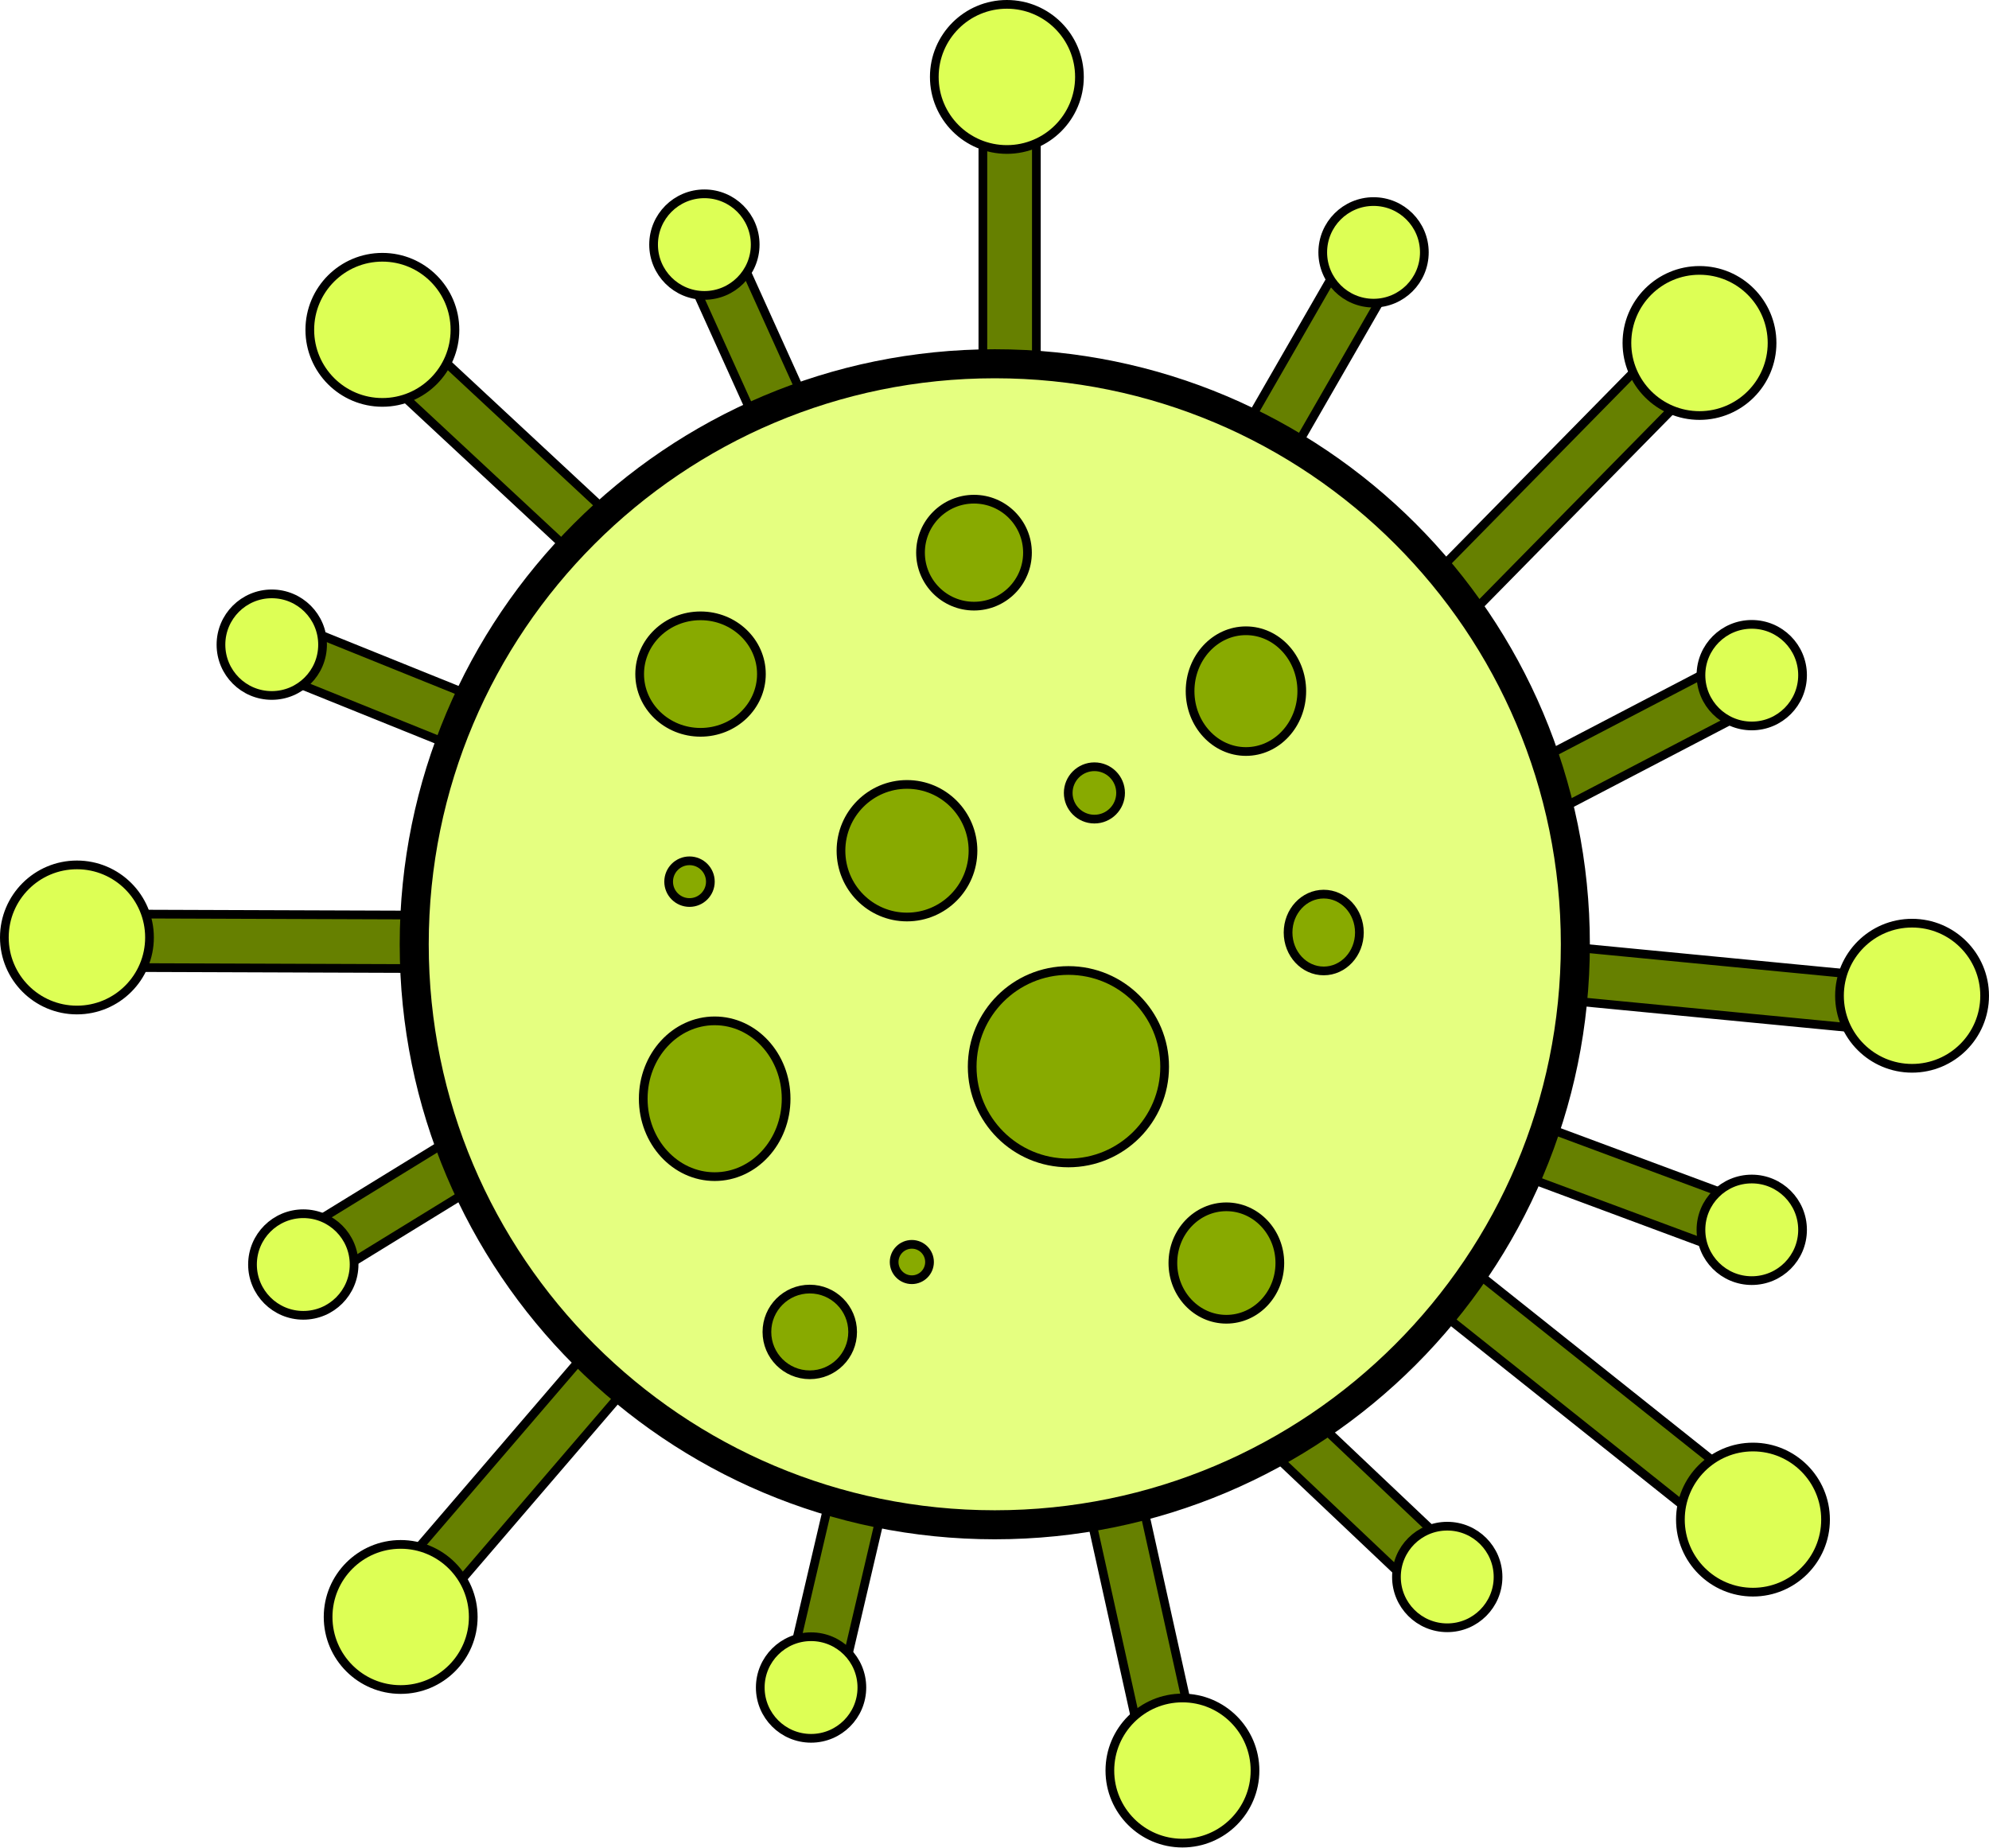
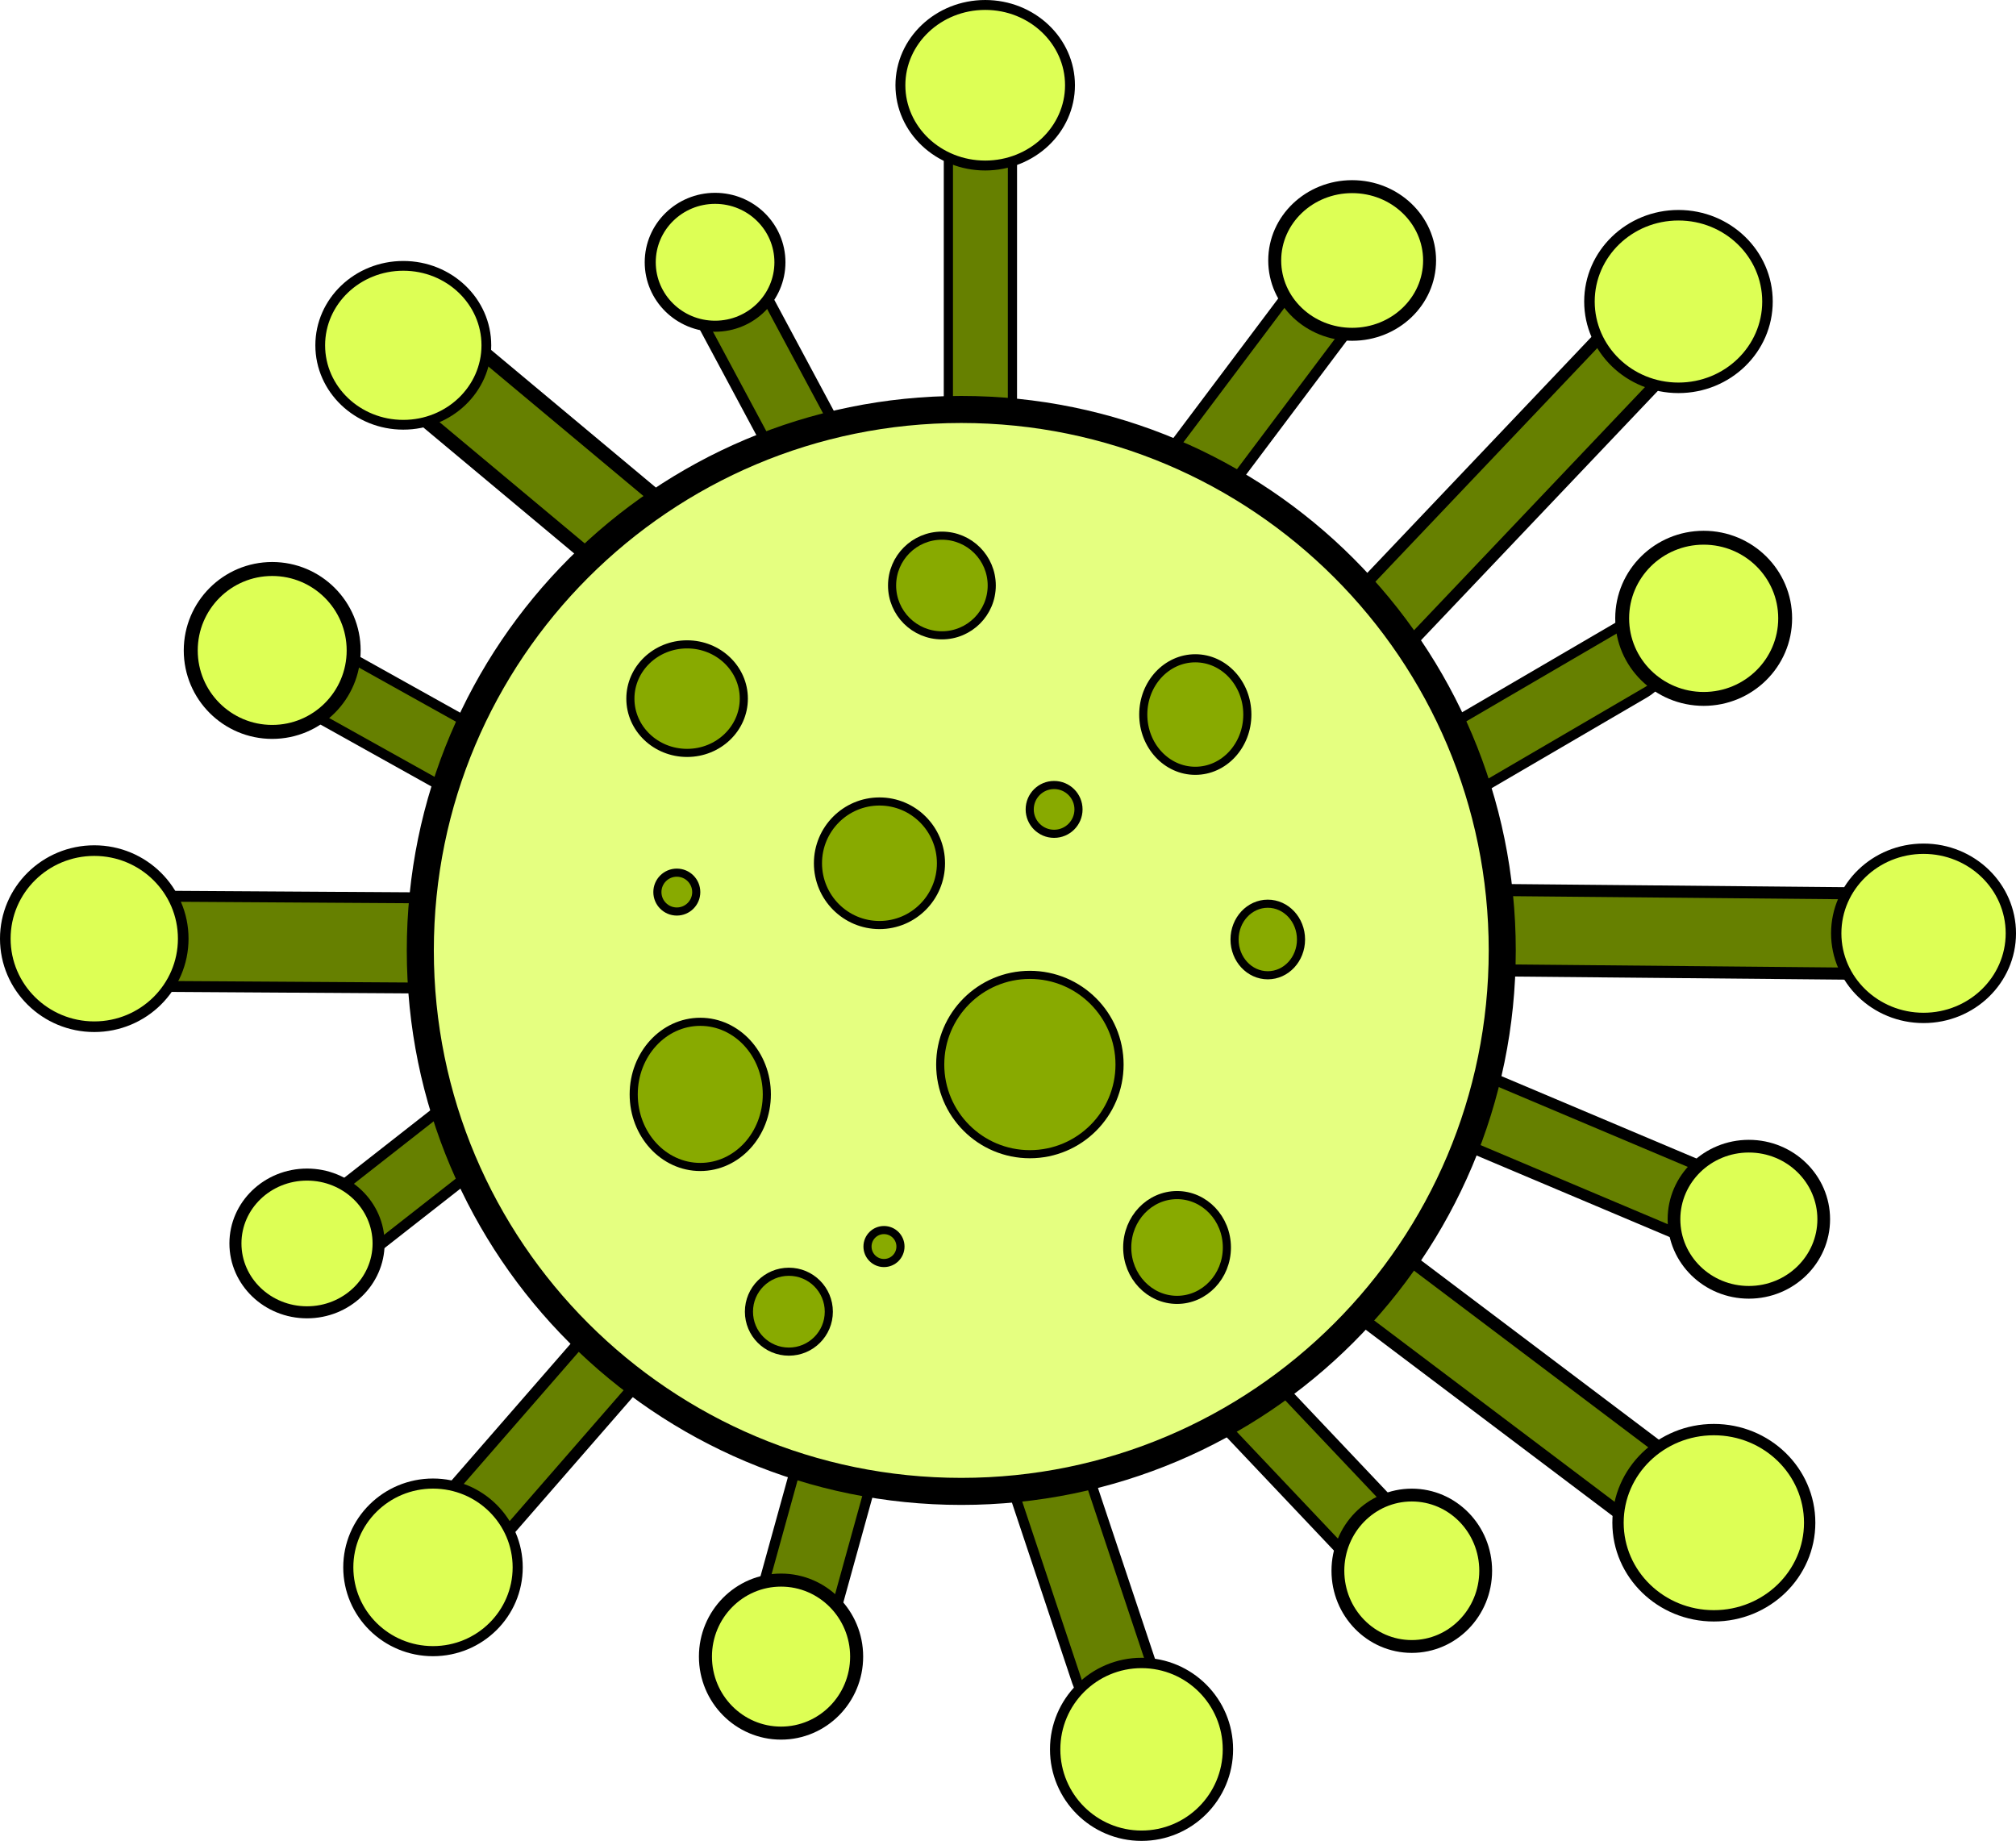
- <svg xmlns="http://www.w3.org/2000/svg" width="137.039mm" height="127.3mm" viewBox="0 0 137.039 127.3" version="1.1" id="svg3763">
+ <svg xmlns="http://www.w3.org/2000/svg" width="149.066mm" height="136.12mm" viewBox="0 0 149.066 136.12" version="1.1" id="svg3763">
  <defs id="defs3757" />
-   <g id="layer1" transform="translate(-36.46086,-83.43512)">
-     <rect id="rect3771" width="28.159" height="3.685" x="98.099" y="96.043" style="stroke-width:0.6;fill:#668000;stroke-miterlimit:4;stroke-dasharray:none;stroke:#000000;stroke-opacity:1" ry="1.843" transform="rotate(21.972)" />
-     <rect id="rect3771-0" width="28.159" height="3.685" x="116.542" y="33.599" style="stroke-width:0.6;fill:#668000;stroke-miterlimit:4;stroke-dasharray:none;stroke:#000000;stroke-opacity:1" ry="1.843" transform="rotate(42.93947)" />
-     <rect id="rect3771-5" width="59.153" height="3.686" x="46.607" y="146.269" style="fill:#668000;stroke-width:0.6;stroke-miterlimit:4;stroke-dasharray:none;stroke:#000000;stroke-opacity:1" ry="1.843" transform="matrix(0.9999939,0.00350241,-0.01545412,0.9998806,0,0)" />
-     <rect id="rect3771-4" width="28.159" height="3.685" x="126.606" y="-38.016" style="stroke-width:0.6;fill:#668000;stroke-miterlimit:4;stroke-dasharray:none;stroke:#000000;stroke-opacity:1" ry="1.843" transform="rotate(65.67969)" />
-     <rect id="rect3771-4-0" width="28.159" height="3.685" x="87.689" y="-107.871" style="stroke-width:0.6;fill:#668000;stroke-miterlimit:4;stroke-dasharray:none;stroke:#000000;stroke-opacity:1" ry="1.843" transform="rotate(90.00357)" />
-     <rect id="rect3771-4-0-6" width="28.159" height="3.685" x="22.733" y="-165.966" style="stroke-width:0.6;fill:#668000;stroke-miterlimit:4;stroke-dasharray:none;stroke:#000000;stroke-opacity:1" ry="1.843" transform="rotate(119.923)" />
-     <rect id="rect3771-4-0-6-5" width="28.159" height="3.685" x="-31.597" y="-186.42" style="stroke-width:0.6;fill:#668000;stroke-miterlimit:4;stroke-dasharray:none;stroke:#000000;stroke-opacity:1" ry="1.843" transform="rotate(134.5066)" />
-     <rect id="rect3771-4-0-6-5-5" width="28.159" height="3.685" x="-78.727" y="-189.965" style="stroke-width:0.6;fill:#668000;stroke-miterlimit:4;stroke-dasharray:none;stroke:#000000;stroke-opacity:1" ry="1.843" transform="rotate(152.4648)" />
-     <rect id="rect3771-4-0-6-5-5-8" width="28.159" height="3.685" x="-181.373" y="-137.783" style="stroke-width:0.6;fill:#668000;stroke-miterlimit:4;stroke-dasharray:none;stroke:#000000;stroke-opacity:1" ry="1.843" transform="rotate(-174.4865)" />
-     <rect id="rect3771-4-0-6-5-5-8-1" width="28.159" height="3.685" x="-205.518" y="-104.887" style="stroke-width:0.6;fill:#668000;stroke-miterlimit:4;stroke-dasharray:none;stroke:#000000;stroke-opacity:1" ry="1.843" transform="rotate(-159.6082)" />
-     <rect id="rect3771-4-0-6-5-5-8-1-5" width="28.159" height="3.685" x="-239.993" y="-51.42" style="stroke-width:0.6;fill:#668000;stroke-miterlimit:4;stroke-dasharray:none;stroke:#000000;stroke-opacity:1" ry="1.843" transform="rotate(-141.457)" />
-     <rect id="rect3771-4-0-6-5-5-8-1-5-2" width="28.159" height="3.685" x="-231.068" y="-47.929" style="stroke-width:0.6;fill:#668000;stroke-miterlimit:4;stroke-dasharray:none;stroke:#000000;stroke-opacity:1" ry="1.843" transform="rotate(-136.5603)" />
-     <rect id="rect3771-4-0-6-5-5-8-1-5-2-7" width="28.159" height="3.685" x="-226.544" y="68.332" style="stroke-width:0.6;fill:#668000;stroke-miterlimit:4;stroke-dasharray:none;stroke:#000000;stroke-opacity:1" ry="1.843" transform="rotate(-102.4868)" />
-     <rect id="rect3771-4-0-6-5-5-8-1-5-2-7-8" width="28.159" height="3.685" x="-173.403" y="133.709" style="stroke-width:0.6;fill:#668000;stroke-miterlimit:4;stroke-dasharray:none;stroke:#000000;stroke-opacity:1" ry="1.843" transform="rotate(-76.8273)" />
-     <rect id="rect3771-4-0-6-5-5-8-1-5-2-7-8-2" width="28.159" height="3.685" x="-106.59" y="173.363" style="stroke-width:0.6;fill:#668000;stroke-miterlimit:4;stroke-dasharray:none;stroke:#000000;stroke-opacity:1" ry="1.843" transform="rotate(-49.35293)" />
-     <rect id="rect3771-4-0-6-5-5-8-1-5-2-7-8-2-5" width="28.159" height="3.685" x="-39.831" y="173.311" style="stroke-width:0.6;fill:#668000;stroke-miterlimit:4;stroke-dasharray:none;stroke:#000000;stroke-opacity:1" ry="1.843" transform="rotate(-31.56561)" />
-     <circle style="fill:#ddff55;stroke:#000000;stroke-width:0.6;stroke-miterlimit:4;stroke-dasharray:none;stroke-opacity:1" id="path16076" cx="41.761" cy="148.031" r="5" />
-     <circle style="fill:#ddff55;stroke:#000000;stroke-width:0.6;stroke-miterlimit:4;stroke-dasharray:none;stroke-opacity:1" id="path16076-7" cx="62.806" cy="106.162" r="5" />
-     <circle style="fill:#ddff55;stroke:#000000;stroke-width:0.6;stroke-miterlimit:4;stroke-dasharray:none;stroke-opacity:1" id="path16076-7-9" cx="105.833" cy="88.735" r="5" />
-     <circle style="fill:#ddff55;stroke:#000000;stroke-width:0.6;stroke-miterlimit:4;stroke-dasharray:none;stroke-opacity:1" id="path16076-7-9-3" cx="153.553" cy="107.067" r="5" />
-     <circle style="fill:#ddff55;stroke:#000000;stroke-width:0.6;stroke-miterlimit:4;stroke-dasharray:none;stroke-opacity:1" id="path16076-7-9-3-0" cx="168.199" cy="152.046" r="5" />
-     <circle style="fill:#ddff55;stroke:#000000;stroke-width:0.6;stroke-miterlimit:4;stroke-dasharray:none;stroke-opacity:1" id="path16076-7-9-3-0-6" cx="157.238" cy="188.143" r="5" />
-     <circle style="fill:#ddff55;stroke:#000000;stroke-width:0.6;stroke-miterlimit:4;stroke-dasharray:none;stroke-opacity:1" id="path16076-7-9-3-0-6-6" cx="117.929" cy="205.435" r="5" />
-     <circle style="fill:#ddff55;stroke:#000000;stroke-width:0.6;stroke-miterlimit:4;stroke-dasharray:none;stroke-opacity:1" id="path16076-7-9-3-0-6-6-2" cx="64.067" cy="194.852" r="5" />
-     <circle style="fill:#ddff55;stroke:#000000;stroke-width:0.6;stroke-miterlimit:4;stroke-dasharray:none;stroke-opacity:1" id="path16076-7-9-3-0-6-6-2-1" cx="57.358" cy="170.567" r="3.5" />
-     <circle style="fill:#ddff55;stroke:#000000;stroke-width:0.6;stroke-miterlimit:4;stroke-dasharray:none;stroke-opacity:1" id="path16076-7-9-3-0-6-6-2-1-7" cx="55.185" cy="127.856" r="3.5" />
-     <circle style="fill:#ddff55;stroke:#000000;stroke-width:0.6;stroke-miterlimit:4;stroke-dasharray:none;stroke-opacity:1" id="path16076-7-9-3-0-6-6-2-1-7-6" cx="84.992" cy="100.29" r="3.5" />
-     <circle style="fill:#ddff55;stroke:#000000;stroke-width:0.6;stroke-miterlimit:4;stroke-dasharray:none;stroke-opacity:1" id="path16076-7-9-3-0-6-6-2-1-7-6-2" cx="131.096" cy="100.824" r="3.5" />
-     <circle style="fill:#ddff55;stroke:#000000;stroke-width:0.6;stroke-miterlimit:4;stroke-dasharray:none;stroke-opacity:1" id="path16076-7-9-3-0-6-6-2-1-7-6-2-3" cx="157.154" cy="129.957" r="3.5" />
-     <circle style="fill:#ddff55;stroke:#000000;stroke-width:0.6;stroke-miterlimit:4;stroke-dasharray:none;stroke-opacity:1" id="path16076-7-9-3-0-6-6-2-1-7-6-2-3-3" cx="157.154" cy="168.176" r="3.5" />
-     <circle style="fill:#ddff55;stroke:#000000;stroke-width:0.6;stroke-miterlimit:4;stroke-dasharray:none;stroke-opacity:1" id="path16076-7-9-3-0-6-6-2-1-7-6-2-3-3-7" cx="136.174" cy="192.097" r="3.5" />
-     <circle style="fill:#ddff55;stroke:#000000;stroke-width:0.6;stroke-miterlimit:4;stroke-dasharray:none;stroke-opacity:1" id="path16076-7-9-3-0-6-6-2-1-7-6-2-3-3-7-9" cx="92.342" cy="199.714" r="3.5" />
+   <g id="layer1" transform="translate(-33.9218,-78.22336)">
+     <rect id="rect3771" width="31.572" height="5.197" x="90.689" y="83.705" style="fill:#668000;stroke:#000000;stroke-width:0.754;stroke-miterlimit:4;stroke-dasharray:none;stroke-opacity:1" ry="2.599" transform="matrix(0.8732984,0.4871858,-0.2801057,0.9599692,0,0)" />
+     <rect id="rect3771-0" width="50.683" height="6.582" x="118.208" y="35.609" style="fill:#668000;stroke:#000000;stroke-width:1.076;stroke-miterlimit:4;stroke-dasharray:none;stroke-opacity:1" ry="3.291" transform="matrix(0.7674929,0.6410574,-0.7197286,0.6942555,0,0)" />
+     <rect id="rect3771-5" width="59.154" height="6.669" x="44.243" y="144.197" style="fill:#668000;stroke:#000000;stroke-width:0.807;stroke-miterlimit:4;stroke-dasharray:none;stroke-opacity:1" ry="3.334" transform="matrix(0.9999799,0.00633776,-0.00854095,0.9999635,0,0)" />
+     <rect id="rect3771-4" width="35.191" height="5.151" x="124.082" y="-32.819" style="fill:#668000;stroke:#000000;stroke-width:0.793;stroke-miterlimit:4;stroke-dasharray:none;stroke-opacity:1" ry="2.576" transform="matrix(0.4723344,0.8814194,-0.9344245,0.3561613,0,0)" />
+     <rect id="rect3771-4-0" width="28.159" height="4.737" x="83.548" y="-108.791" style="fill:#668000;stroke:#000000;stroke-width:0.68;stroke-miterlimit:4;stroke-dasharray:none;stroke-opacity:1" ry="2.369" transform="matrix(-8.0090875e-5,1,-1,-4.8473919e-5,0,0)" />
+     <rect id="rect3771-4-0-6" width="35.381" height="5.282" x="36.498" y="-172.985" style="fill:#668000;stroke:#000000;stroke-width:0.805;stroke-miterlimit:4;stroke-dasharray:none;stroke-opacity:1" ry="2.641" transform="matrix(-0.6007188,0.7994604,-0.9150232,-0.4034013,0,0)" />
+     <rect id="rect3771-4-0-6-5" width="41.507" height="5.429" x="-43.379" y="-186.921" style="fill:#668000;stroke:#000000;stroke-width:0.884;stroke-miterlimit:4;stroke-dasharray:none;stroke-opacity:1" ry="2.714" transform="matrix(-0.6886567,0.7250876,-0.7010353,-0.7131266,0,0)" />
+     <rect id="rect3771-4-0-6-5-5" width="32.15" height="5.588" x="-145.468" y="-203.948" style="fill:#668000;stroke:#000000;stroke-width:0.789;stroke-miterlimit:4;stroke-dasharray:none;stroke-opacity:1" ry="2.794" transform="matrix(-0.8634921,0.5043624,-0.1592207,-0.987243,0,0)" />
+     <rect id="rect3771-4-0-6-5-5-8" width="38.799" height="5.945" x="-172.335" y="-148.685" style="fill:#668000;stroke:#000000;stroke-width:0.895;stroke-miterlimit:4;stroke-dasharray:none;stroke-opacity:1" ry="2.973" transform="matrix(-0.9999563,-0.00934968,-0.02151822,-0.9997685,0,0)" />
+     <rect id="rect3771-4-0-6-5-5-8-1" width="36.896" height="5.318" x="-207.393" y="-95.008" style="fill:#668000;stroke:#000000;stroke-width:0.825;stroke-miterlimit:4;stroke-dasharray:none;stroke-opacity:1" ry="2.659" transform="matrix(-0.9212031,-0.3890821,0.3109548,-0.9504247,0,0)" />
+     <rect id="rect3771-4-0-6-5-5-8-1-5" width="43.656" height="5.644" x="-246.515" y="-59.332" style="fill:#668000;stroke:#000000;stroke-width:0.925;stroke-miterlimit:4;stroke-dasharray:none;stroke-opacity:1" ry="2.822" transform="matrix(-0.7983605,-0.6021798,0.643836,-0.7651635,0,0)" />
+     <rect id="rect3771-4-0-6-5-5-8-1-5-2" width="39.202" height="5.086" x="-240.815" y="-36.397" style="fill:#668000;stroke:#000000;stroke-width:0.832;stroke-miterlimit:4;stroke-dasharray:none;stroke-opacity:1" ry="2.543" transform="matrix(-0.6874659,-0.7262167,0.827538,-0.5614097,0,0)" />
+     <rect id="rect3771-4-0-6-5-5-8-1-5-2-7" width="29.129" height="5.742" x="-222.326" y="44.434" style="fill:#668000;stroke:#000000;stroke-width:0.762;stroke-miterlimit:4;stroke-dasharray:none;stroke-opacity:1" ry="2.871" transform="matrix(-0.3166548,-0.9485408,0.9922322,-0.1243997,0,0)" />
+     <rect id="rect3771-4-0-6-5-5-8-1-5-2-7-8" width="29.277" height="5.801" x="-198.956" y="142.425" style="fill:#668000;stroke:#000000;stroke-width:0.768;stroke-miterlimit:4;stroke-dasharray:none;stroke-opacity:1" ry="2.9" transform="matrix(0.2666923,-0.9637817,0.9983751,0.05698464,0,0)" />
+     <rect id="rect3771-4-0-6-5-5-8-1-5-2-7-8-2" width="39.753" height="5.214" x="-109.308" y="174.456" style="fill:#668000;stroke:#000000;stroke-width:0.848;stroke-miterlimit:4;stroke-dasharray:none;stroke-opacity:1" ry="2.607" transform="matrix(0.656674,-0.7541746,0.7632517,0.6461012,0,0)" />
+     <rect id="rect3771-4-0-6-5-5-8-1-5-2-7-8-2-5" width="36.083" height="5.261" x="-25.511" y="171.1" style="fill:#668000;stroke:#000000;stroke-width:0.811;stroke-miterlimit:4;stroke-dasharray:none;stroke-opacity:1" ry="2.63" transform="matrix(0.7872876,-0.616586,0.4341645,0.9008336,0,0)" />
+     <ellipse style="fill:#ddff55;stroke:#000000;stroke-width:0.785;stroke-miterlimit:4;stroke-dasharray:none;stroke-opacity:1" id="path16076" cx="40.892" cy="147.63" rx="6.578" ry="6.511" />
+     <ellipse style="fill:#ddff55;stroke:#000000;stroke-width:0.721;stroke-miterlimit:4;stroke-dasharray:none;stroke-opacity:1" id="path16076-7" cx="63.742" cy="103.756" rx="6.142" ry="5.875" />
+     <ellipse style="fill:#ddff55;stroke:#000000;stroke-width:0.732;stroke-miterlimit:4;stroke-dasharray:none;stroke-opacity:1" id="path16076-7-9" cx="106.769" cy="84.526" rx="6.27" ry="5.936" />
+     <ellipse style="fill:#ddff55;stroke:#000000;stroke-width:0.778;stroke-miterlimit:4;stroke-dasharray:none;stroke-opacity:1" id="path16076-7-9-3" cx="158.03" cy="100.519" rx="6.582" ry="6.381" />
+     <ellipse style="fill:#ddff55;stroke:#000000;stroke-width:0.763;stroke-miterlimit:4;stroke-dasharray:none;stroke-opacity:1" id="path16076-7-9-3-0" cx="176.151" cy="147.235" rx="6.456" ry="6.255" />
+     <ellipse style="fill:#ddff55;stroke:#000000;stroke-width:0.838;stroke-miterlimit:4;stroke-dasharray:none;stroke-opacity:1" id="path16076-7-9-3-0-6" cx="160.646" cy="190.816" rx="7.086" ry="6.885" />
+     <circle style="fill:#ddff55;stroke:#000000;stroke-width:0.766;stroke-miterlimit:4;stroke-dasharray:none;stroke-opacity:1" id="path16076-7-9-3-0-6-6" cx="118.329" cy="207.573" r="6.387" />
+     <ellipse style="fill:#ddff55;stroke:#000000;stroke-width:0.747;stroke-miterlimit:4;stroke-dasharray:none;stroke-opacity:1" id="path16076-7-9-3-0-6-6-2" cx="65.938" cy="194.117" rx="6.263" ry="6.196" />
+     <ellipse style="fill:#ddff55;stroke:#000000;stroke-width:0.89;stroke-miterlimit:4;stroke-dasharray:none;stroke-opacity:1" id="path16076-7-9-3-0-6-6-2-1" cx="56.623" cy="170.166" rx="5.293" ry="5.092" />
+     <circle style="fill:#ddff55;stroke:#000000;stroke-width:1.033;stroke-miterlimit:4;stroke-dasharray:none;stroke-opacity:1" id="path16076-7-9-3-0-6-6-2-1-7" cx="54.049" cy="126.319" r="6.023" />
+     <ellipse style="fill:#ddff55;stroke:#000000;stroke-width:0.816;stroke-miterlimit:4;stroke-dasharray:none;stroke-opacity:1" id="path16076-7-9-3-0-6-6-2-1-7-6" cx="86.796" cy="97.617" rx="4.795" ry="4.728" />
+     <ellipse style="fill:#ddff55;stroke:#000000;stroke-width:0.958;stroke-miterlimit:4;stroke-dasharray:none;stroke-opacity:1" id="path16076-7-9-3-0-6-6-2-1-7-6-2" cx="133.902" cy="97.483" rx="5.726" ry="5.459" />
+     <ellipse style="fill:#ddff55;stroke:#000000;stroke-width:1.027;stroke-miterlimit:4;stroke-dasharray:none;stroke-opacity:1" id="path16076-7-9-3-0-6-6-2-1-7-6-2-3" cx="159.894" cy="123.943" rx="6.026" ry="5.959" />
+     <ellipse style="fill:#ddff55;stroke:#000000;stroke-width:0.938;stroke-miterlimit:4;stroke-dasharray:none;stroke-opacity:1" id="path16076-7-9-3-0-6-6-2-1-7-6-2-3-3" cx="163.235" cy="168.377" rx="5.536" ry="5.403" />
+     <ellipse style="fill:#ddff55;stroke:#000000;stroke-width:0.948;stroke-miterlimit:4;stroke-dasharray:none;stroke-opacity:1" id="path16076-7-9-3-0-6-6-2-1-7-6-2-3-3-7" cx="138.312" cy="194.369" rx="5.464" ry="5.598" />
+     <ellipse style="fill:#ddff55;stroke:#000000;stroke-width:0.964;stroke-miterlimit:4;stroke-dasharray:none;stroke-opacity:1" id="path16076-7-9-3-0-6-6-2-1-7-6-2-3-3-7-9" cx="91.673" cy="200.716" rx="5.59" ry="5.657" />
  </g>
-   <g id="layer2" transform="translate(0.2999998,0.3000003)">
-     <circle transform="translate(-36.76086,-83.73512)" id="path3769" cx="105" cy="148.5" style="fill:#e5ff80;stroke:#000000;stroke-width:2;stroke-miterlimit:4;stroke-dasharray:none;stroke-opacity:1" r="40" />
+   <g id="layer2" transform="translate(2.839063,5.511764)">
+     <circle id="path3769" cx="105" cy="148.5" style="fill:#e5ff80;stroke:#000000;stroke-width:2;stroke-miterlimit:4;stroke-dasharray:none;stroke-opacity:1" r="40" transform="translate(-36.76086,-83.73512)" />
    <ellipse style="fill:#88aa00;stroke:#000000;stroke-width:0.6;stroke-miterlimit:4;stroke-dasharray:none;stroke-opacity:1" id="path4580" cx="62.19" cy="58.319" rx="4.548" ry="4.568" />
    <ellipse style="fill:#88aa00;stroke:#000000;stroke-width:0.6;stroke-miterlimit:4;stroke-dasharray:none;stroke-opacity:1" id="path4582" cx="85.543" cy="47.323" rx="3.848" ry="4.16" />
    <ellipse style="fill:#88aa00;stroke:#000000;stroke-width:0.6;stroke-miterlimit:4;stroke-dasharray:none;stroke-opacity:1" id="path4584" cx="90.903" cy="63.956" rx="2.457" ry="2.646" />
    <ellipse style="fill:#88aa00;stroke:#000000;stroke-width:0.6;stroke-miterlimit:4;stroke-dasharray:none;stroke-opacity:1" id="path4590" cx="48.94" cy="75.409" rx="4.922" ry="5.367" />
    <ellipse style="fill:#88aa00;stroke:#000000;stroke-width:0.6;stroke-miterlimit:4;stroke-dasharray:none;stroke-opacity:1" id="path4592" cx="47.966" cy="46.147" rx="4.194" ry="4.013" />
    <ellipse style="fill:#88aa00;stroke:#000000;stroke-width:0.6;stroke-miterlimit:4;stroke-dasharray:none;stroke-opacity:1" id="path4594" cx="84.194" cy="86.729" rx="3.685" ry="3.874" />
    <circle style="fill:#88aa00;stroke:#000000;stroke-width:0.6;stroke-miterlimit:4;stroke-dasharray:none;stroke-opacity:1" id="path4596" cx="73.312" cy="73.202" r="6.63" />
    <circle style="fill:#88aa00;stroke:#000000;stroke-width:0.6;stroke-miterlimit:4;stroke-dasharray:none;stroke-opacity:1" id="path4598" cx="66.807" cy="37.781" r="3.685" />
    <circle style="fill:#88aa00;stroke:#000000;stroke-width:0.6;stroke-miterlimit:4;stroke-dasharray:none;stroke-opacity:1" id="path4602" cx="62.524" cy="86.66" r="1.219" />
    <circle style="fill:#88aa00;stroke:#000000;stroke-width:0.6;stroke-miterlimit:4;stroke-dasharray:none;stroke-opacity:1" id="path4604" cx="47.206" cy="60.451" r="1.437" />
    <circle style="fill:#88aa00;stroke:#000000;stroke-width:0.6;stroke-miterlimit:4;stroke-dasharray:none;stroke-opacity:1" id="path4606" cx="75.103" cy="54.337" r="1.804" />
    <circle style="fill:#88aa00;stroke:#000000;stroke-width:0.6;stroke-miterlimit:4;stroke-dasharray:none;stroke-opacity:1" id="path4610" cx="55.492" cy="91.477" r="2.953" />
  </g>
</svg>
